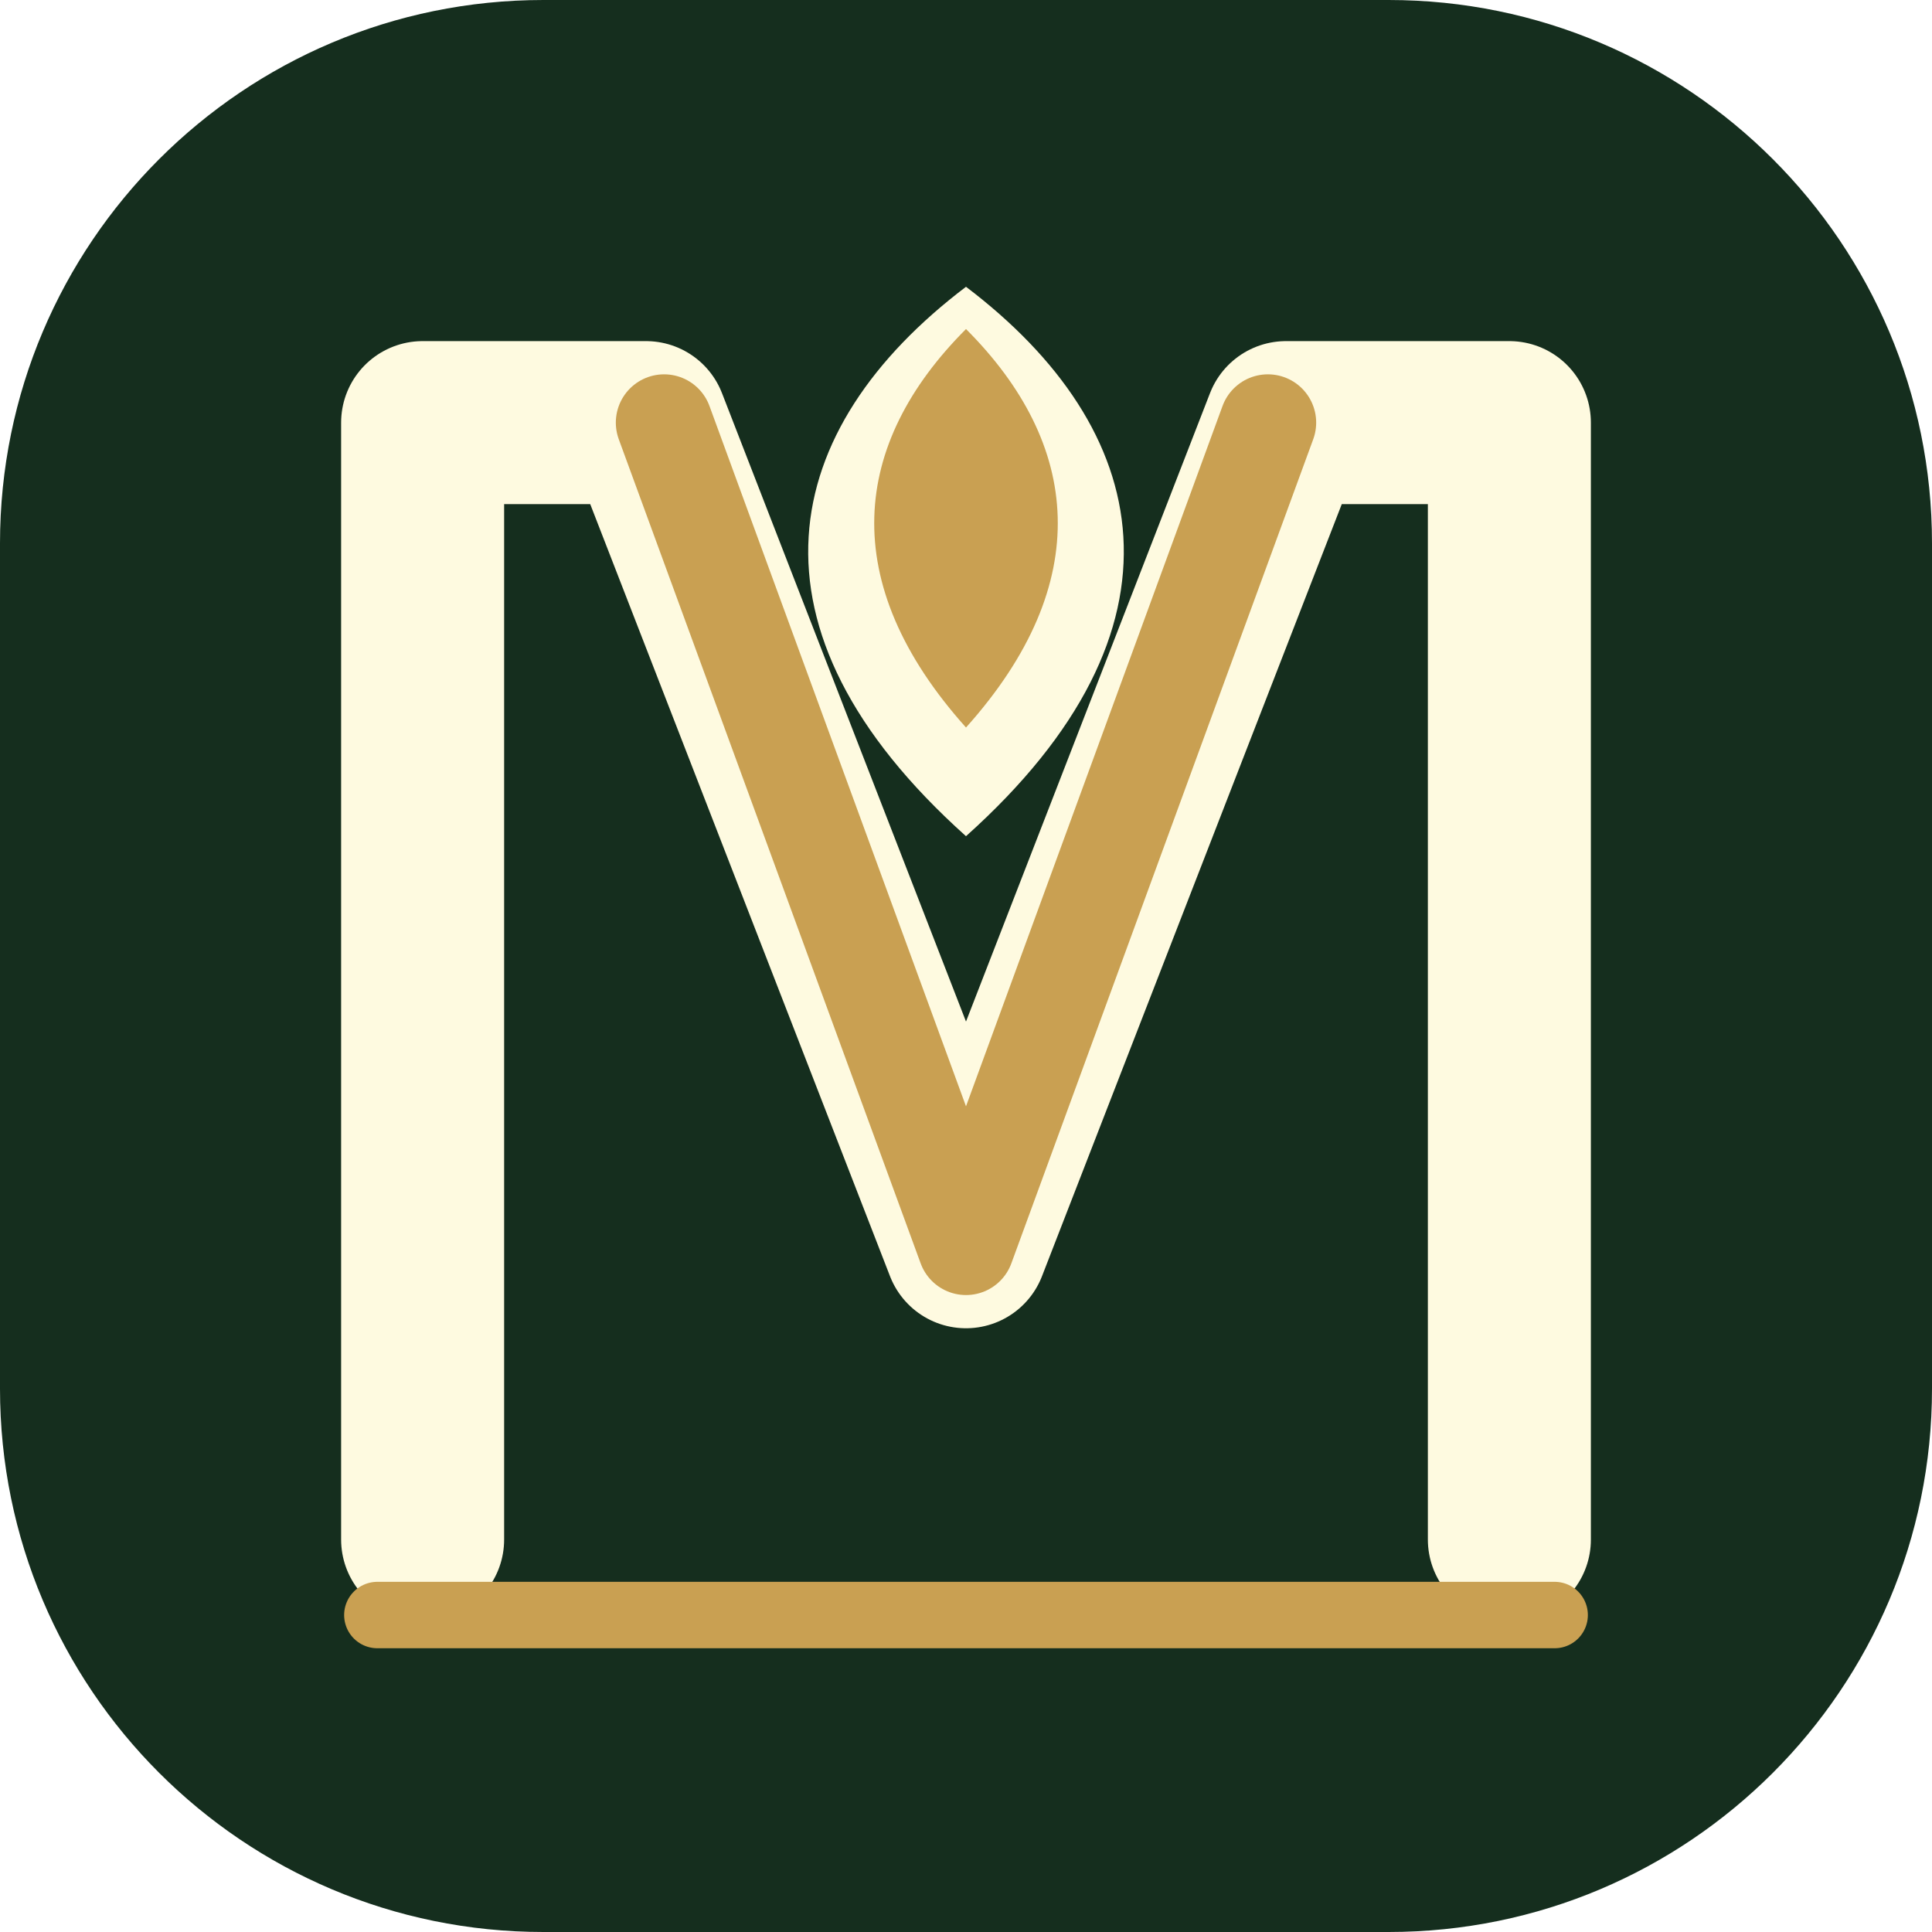
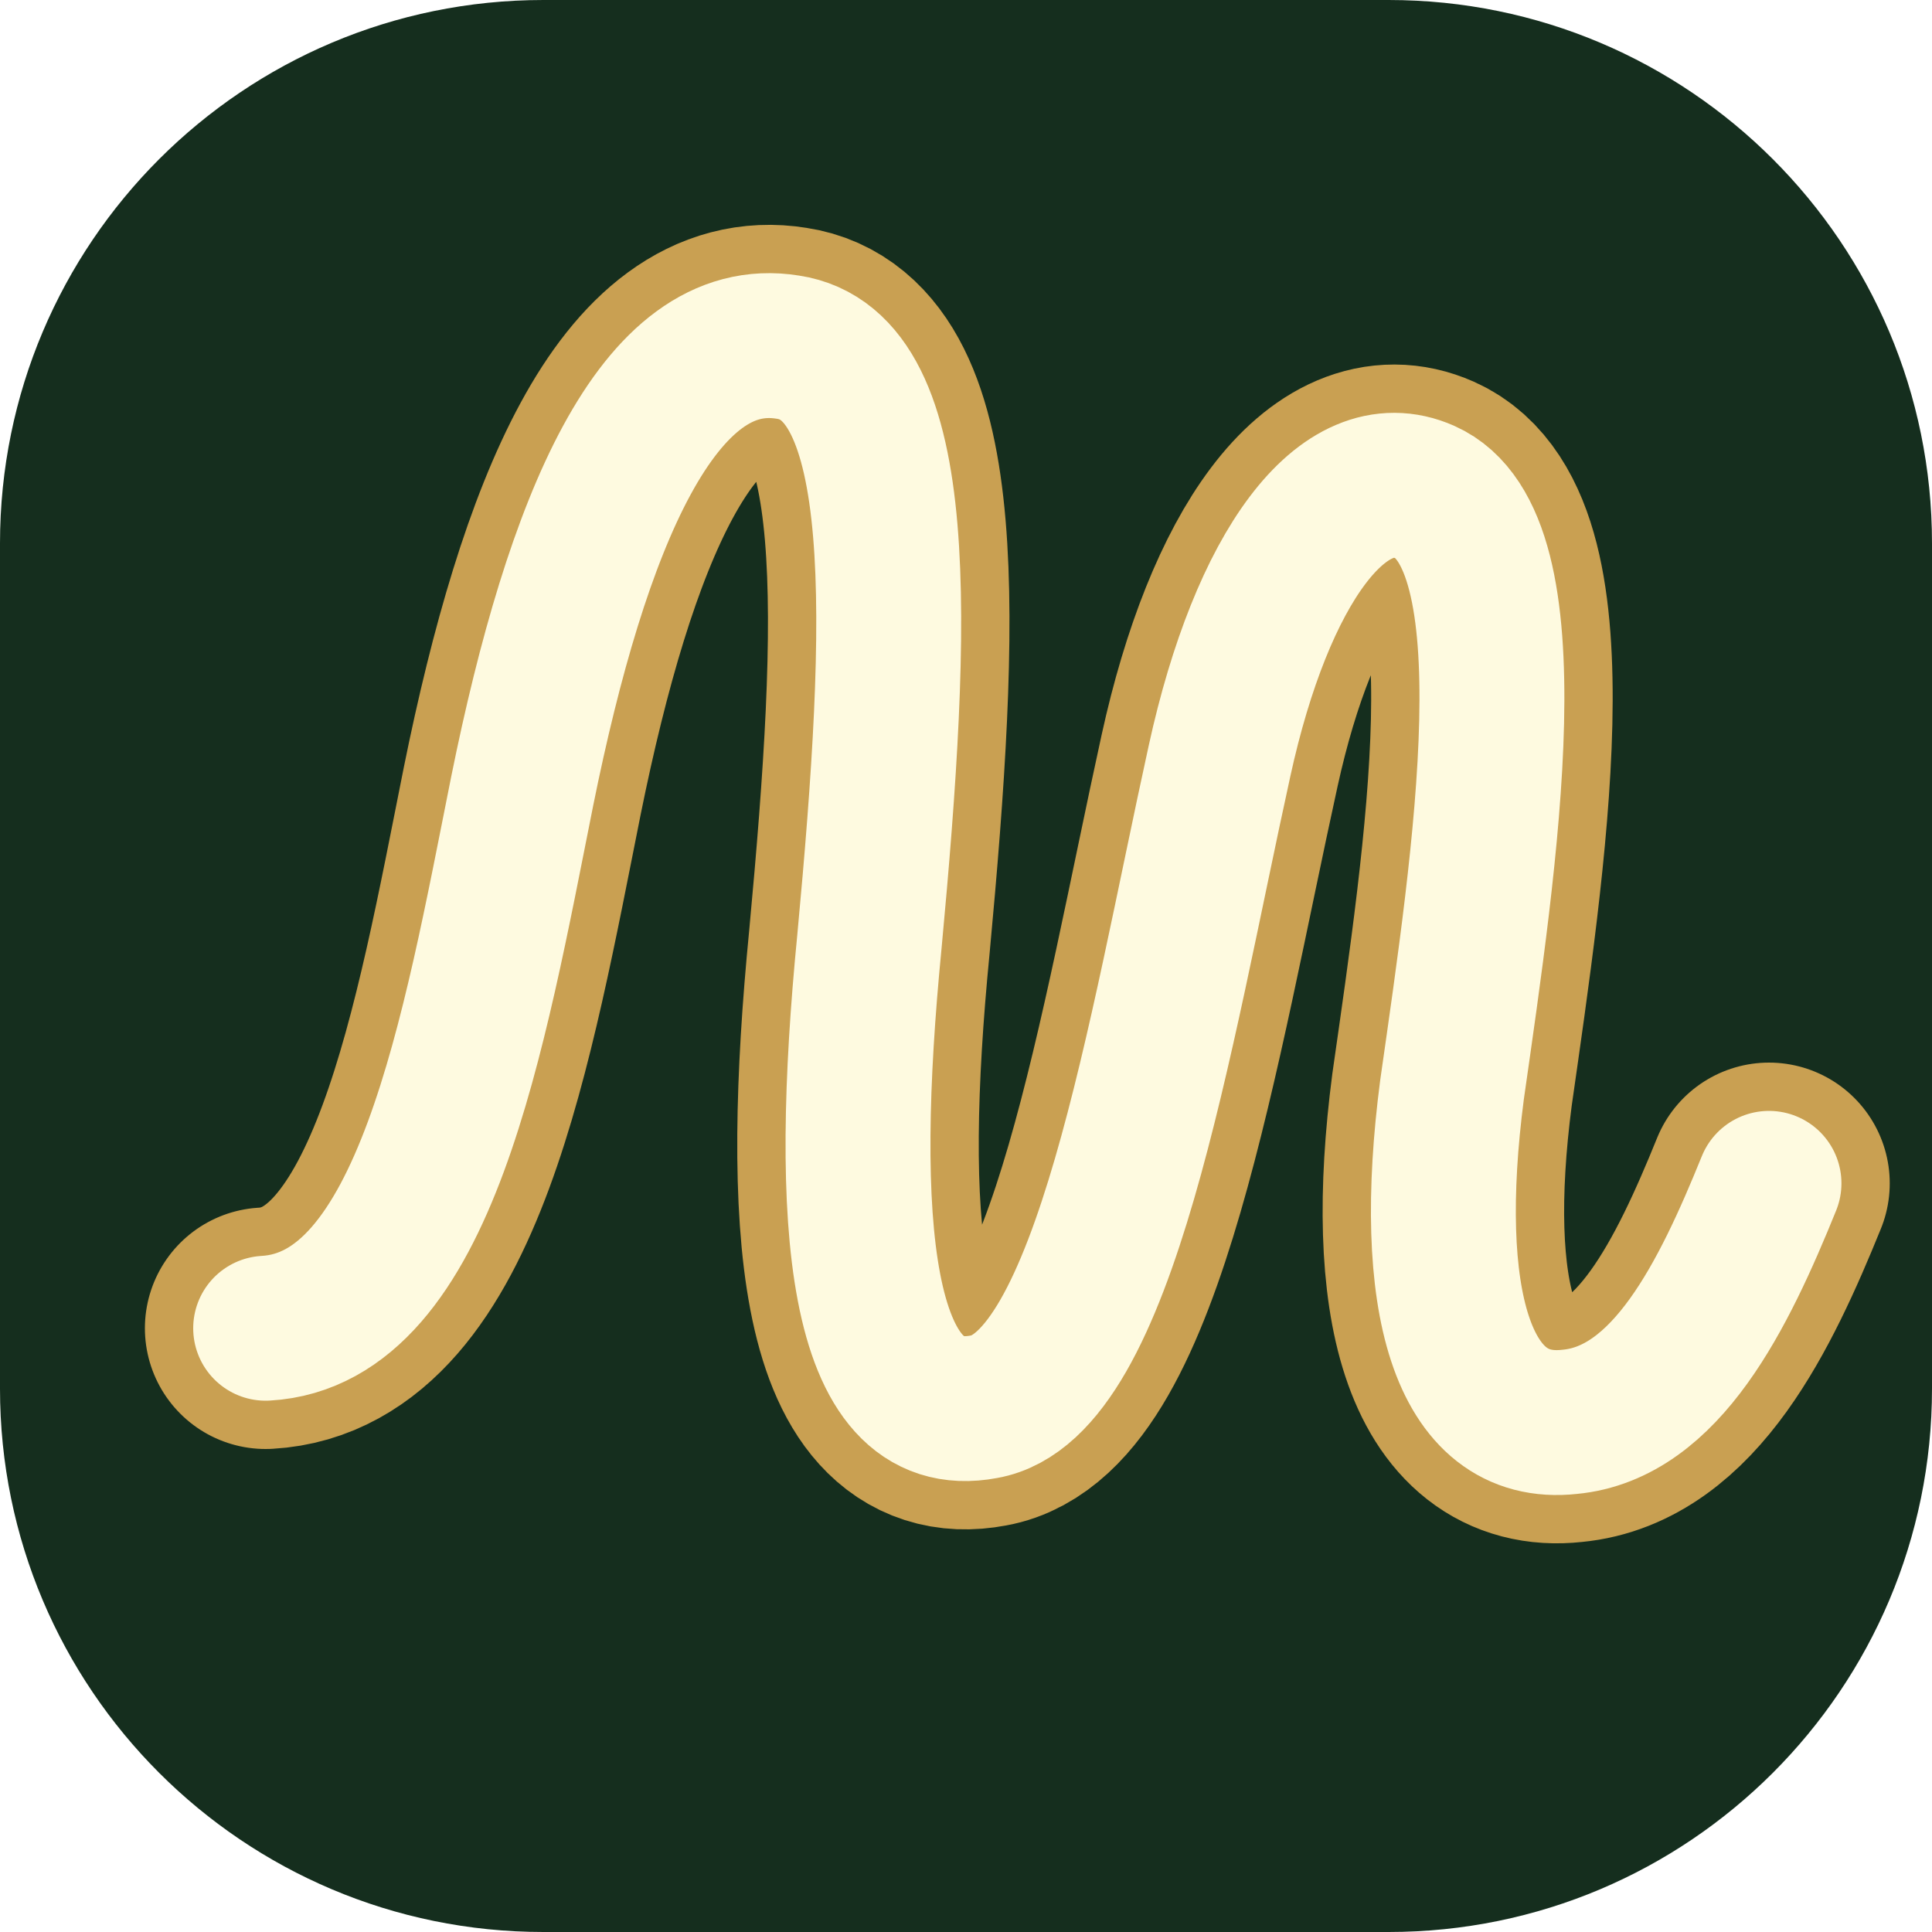
<svg xmlns="http://www.w3.org/2000/svg" viewBox="0 0 64 64" role="img" aria-label="Magnolia M">
  <rect width="64" height="64" rx="18" fill="#152E1E" />
-   <path d="M14 51V14h7.4L32 41.3 42.6 14H50v37" fill="none" stroke="#FEFAE0" stroke-width="5.4" stroke-linecap="round" stroke-linejoin="round" />
-   <path d="M22 14 32 41.3 42 14" fill="none" stroke="#C9A052" stroke-width="3.2" stroke-linecap="round" stroke-linejoin="round" />
-   <path d="M32 9.5C25.8 14.2 24.3 20.8 32 27.7 39.7 20.8 38.2 14.2 32 9.5Z" fill="#FEFAE0" />
-   <path d="M32 10.9C28.2 14.7 27.7 19.3 32 24.1 36.3 19.3 35.8 14.7 32 10.9Z" fill="#C9A052" />
-   <path d="M12.5 53.5h39" fill="none" stroke="#C9A052" stroke-width="2.2" stroke-linecap="round" />
+   <path d="M8.8 44C14.1 43.7 15.7 34.2 17.3 26.2C19.1 17.3 21.8 10.8 26.1 11.5C30.1 12.1 29.8 20.5 28.8 31.2C27.9 40.4 28.4 47.4 32.6 46.6C36.6 45.9 38.4 34.3 40.4 25.2C41.8 18.8 44.5 15.1 47.2 16.3C50.8 17.9 49.2 28.4 48.1 36.1C47.2 43 48.4 47.5 52 47.1C55.2 46.8 57.1 42.9 58.6 39.2" fill="none" stroke="#C9A052" stroke-width="8" stroke-linecap="round" stroke-linejoin="round" />
+   <path d="M8.8 44C14.1 43.7 15.7 34.2 17.3 26.2C19.1 17.3 21.8 10.8 26.1 11.5C30.1 12.1 29.8 20.5 28.8 31.2C27.9 40.4 28.4 47.4 32.6 46.6C36.6 45.9 38.4 34.3 40.4 25.2C41.8 18.8 44.5 15.1 47.2 16.3C50.8 17.9 49.2 28.4 48.1 36.1C47.2 43 48.4 47.5 52 47.1C55.2 46.8 57.1 42.9 58.6 39.2" fill="none" stroke="#FEFAE0" stroke-width="4.8" stroke-linecap="round" stroke-linejoin="round" />
</svg>
